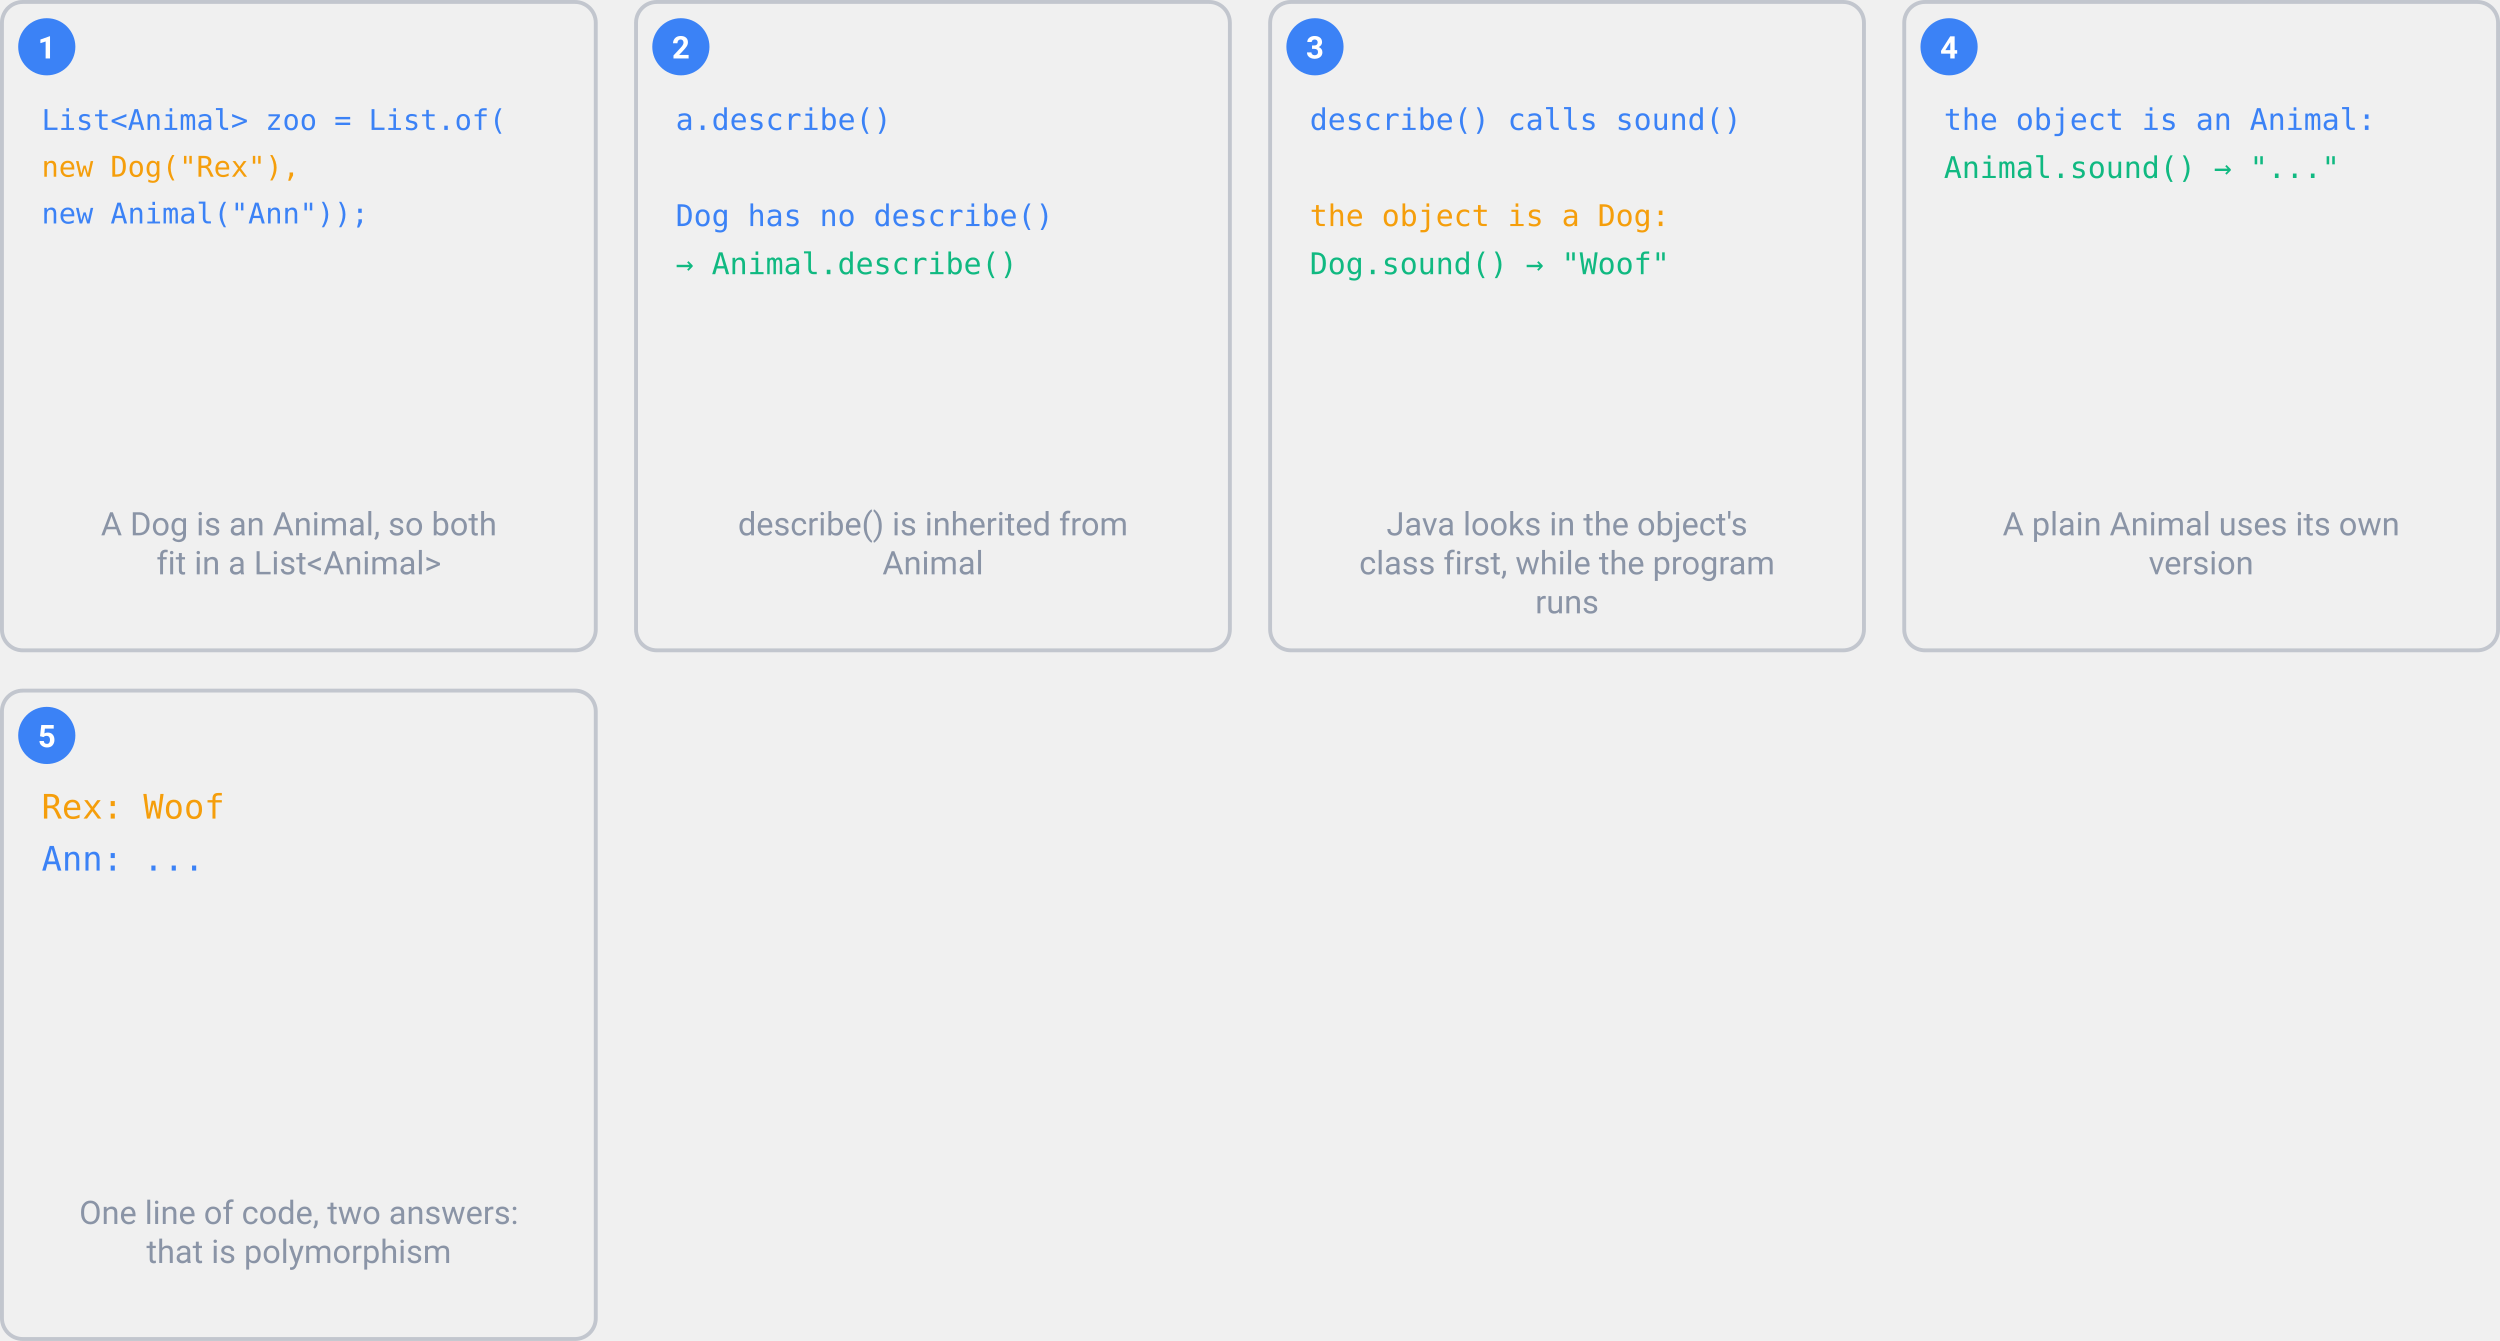
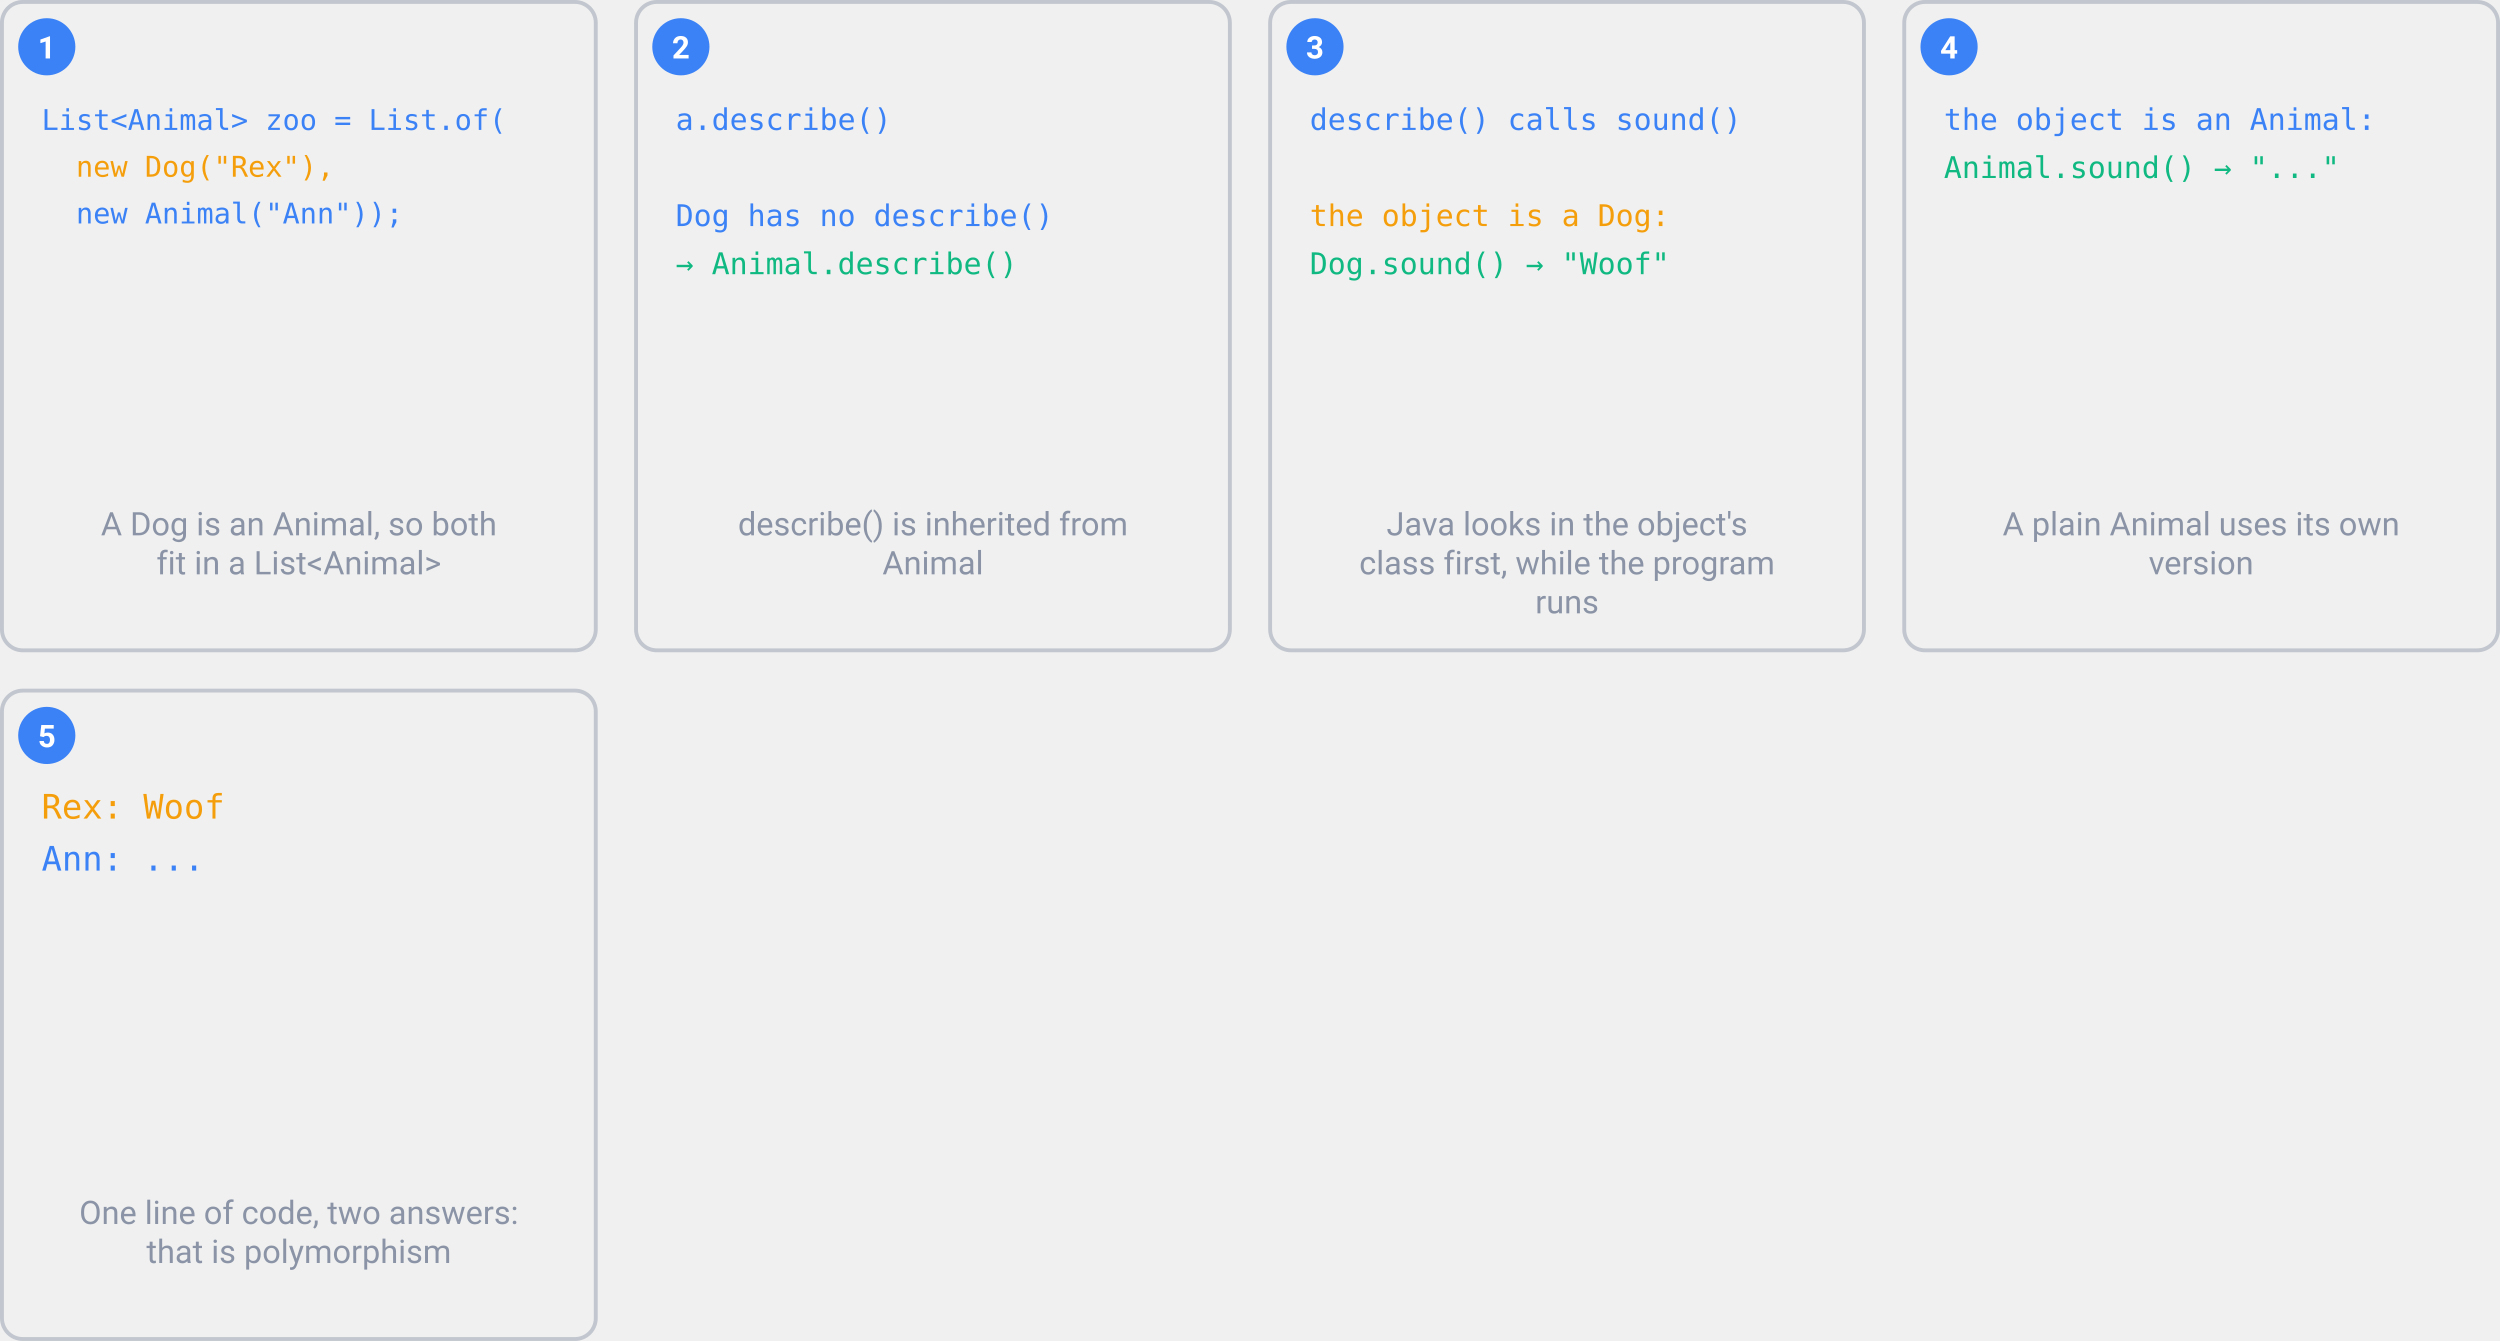
<svg xmlns="http://www.w3.org/2000/svg" viewBox="0 0 962 516" role="img" aria-label="A List&lt;Animal&gt; holds a Dog and an Animal; describe() is inherited from Animal and calls sound(), and Java runs the version of each object's own class: Woof for the Dog, ... for the Animal">
  <g transform="translate(0 0)">
    <rect x="0.75" y="0.75" width="228.5" height="249.5" rx="8" fill="none" stroke="#8a94a6" stroke-opacity="0.45" stroke-width="1.5" />
    <circle cx="18" cy="18" r="11" fill="#3b82f6" />
    <text x="18" y="22.5" fill="#ffffff" font-size="12" font-weight="700" text-anchor="middle" font-family="-apple-system, 'Segoe UI', Roboto, sans-serif">1</text>
    <text x="16" y="50" fill="#3b82f6" font-size="11" text-anchor="start" font-family="ui-monospace, Menlo, Consolas, monospace">List&lt;Animal&gt; zoo = List.of(</text>
-     <text x="16" y="68" fill="#f59e0b" font-size="11" text-anchor="start" font-family="ui-monospace, Menlo, Consolas, monospace">  new Dog("Rex"),</text>
-     <text x="16" y="86" fill="#3b82f6" font-size="11" text-anchor="start" font-family="ui-monospace, Menlo, Consolas, monospace">  new Animal("Ann"));</text>
+     <text x="16" y="68" fill="#f59e0b" font-size="11" text-anchor="start" font-family="ui-monospace, Menlo, Consolas, monospace" xml:space="preserve">  new Dog("Rex"),</text>
+     <text x="16" y="86" fill="#3b82f6" font-size="11" text-anchor="start" font-family="ui-monospace, Menlo, Consolas, monospace" xml:space="preserve">  new Animal("Ann"));</text>
    <text x="115.0" y="206" fill="#8a94a6" font-size="12.5" text-anchor="middle" font-family="-apple-system, 'Segoe UI', Roboto, sans-serif">A Dog is an Animal, so both</text>
    <text x="115.0" y="221" fill="#8a94a6" font-size="12.5" text-anchor="middle" font-family="-apple-system, 'Segoe UI', Roboto, sans-serif">fit in a List&lt;Animal&gt;</text>
  </g>
  <g transform="translate(244 0)">
    <rect x="0.75" y="0.75" width="228.5" height="249.5" rx="8" fill="none" stroke="#8a94a6" stroke-opacity="0.45" stroke-width="1.5" />
    <circle cx="18" cy="18" r="11" fill="#3b82f6" />
    <text x="18" y="22.5" fill="#ffffff" font-size="12" font-weight="700" text-anchor="middle" font-family="-apple-system, 'Segoe UI', Roboto, sans-serif">2</text>
    <text x="16" y="50.0" fill="#3b82f6" font-size="11.5" text-anchor="start" font-family="ui-monospace, Menlo, Consolas, monospace">a.describe()</text>
    <text x="16" y="68.5" fill="#3b82f6" font-size="11.5" text-anchor="start" font-family="ui-monospace, Menlo, Consolas, monospace" />
    <text x="16" y="87.0" fill="#3b82f6" font-size="11.5" text-anchor="start" font-family="ui-monospace, Menlo, Consolas, monospace">Dog has no describe()</text>
    <text x="16" y="105.5" fill="#10b981" font-size="11.5" text-anchor="start" font-family="ui-monospace, Menlo, Consolas, monospace">→ Animal.describe()</text>
    <text x="115.0" y="206" fill="#8a94a6" font-size="12.5" text-anchor="middle" font-family="-apple-system, 'Segoe UI', Roboto, sans-serif">describe() is inherited from</text>
    <text x="115.0" y="221" fill="#8a94a6" font-size="12.5" text-anchor="middle" font-family="-apple-system, 'Segoe UI', Roboto, sans-serif">Animal</text>
  </g>
  <g transform="translate(488 0)">
    <rect x="0.75" y="0.75" width="228.5" height="249.5" rx="8" fill="none" stroke="#8a94a6" stroke-opacity="0.45" stroke-width="1.5" />
    <circle cx="18" cy="18" r="11" fill="#3b82f6" />
    <text x="18" y="22.5" fill="#ffffff" font-size="12" font-weight="700" text-anchor="middle" font-family="-apple-system, 'Segoe UI', Roboto, sans-serif">3</text>
    <text x="16" y="50.0" fill="#3b82f6" font-size="11.5" text-anchor="start" font-family="ui-monospace, Menlo, Consolas, monospace">describe() calls sound()</text>
    <text x="16" y="68.5" fill="#3b82f6" font-size="11.5" text-anchor="start" font-family="ui-monospace, Menlo, Consolas, monospace" />
    <text x="16" y="87.0" fill="#f59e0b" font-size="11.5" text-anchor="start" font-family="ui-monospace, Menlo, Consolas, monospace">the object is a Dog:</text>
    <text x="16" y="105.5" fill="#10b981" font-size="11.5" text-anchor="start" font-family="ui-monospace, Menlo, Consolas, monospace">Dog.sound() → "Woof"</text>
    <text x="115.0" y="206" fill="#8a94a6" font-size="12.5" text-anchor="middle" font-family="-apple-system, 'Segoe UI', Roboto, sans-serif">Java looks in the object's</text>
    <text x="115.0" y="221" fill="#8a94a6" font-size="12.5" text-anchor="middle" font-family="-apple-system, 'Segoe UI', Roboto, sans-serif">class first, while the program</text>
    <text x="115.0" y="236" fill="#8a94a6" font-size="12.5" text-anchor="middle" font-family="-apple-system, 'Segoe UI', Roboto, sans-serif">runs</text>
  </g>
  <g transform="translate(732 0)">
    <rect x="0.75" y="0.75" width="228.5" height="249.5" rx="8" fill="none" stroke="#8a94a6" stroke-opacity="0.45" stroke-width="1.5" />
    <circle cx="18" cy="18" r="11" fill="#3b82f6" />
    <text x="18" y="22.5" fill="#ffffff" font-size="12" font-weight="700" text-anchor="middle" font-family="-apple-system, 'Segoe UI', Roboto, sans-serif">4</text>
    <text x="16" y="50.0" fill="#3b82f6" font-size="11.5" text-anchor="start" font-family="ui-monospace, Menlo, Consolas, monospace">the object is an Animal:</text>
    <text x="16" y="68.5" fill="#10b981" font-size="11.5" text-anchor="start" font-family="ui-monospace, Menlo, Consolas, monospace">Animal.sound() → "..."</text>
    <text x="115.0" y="206" fill="#8a94a6" font-size="12.5" text-anchor="middle" font-family="-apple-system, 'Segoe UI', Roboto, sans-serif">A plain Animal uses its own</text>
    <text x="115.0" y="221" fill="#8a94a6" font-size="12.5" text-anchor="middle" font-family="-apple-system, 'Segoe UI', Roboto, sans-serif">version</text>
  </g>
  <g transform="translate(0 265)">
    <rect x="0.75" y="0.75" width="228.5" height="249.5" rx="8" fill="none" stroke="#8a94a6" stroke-opacity="0.45" stroke-width="1.5" />
    <circle cx="18" cy="18" r="11" fill="#3b82f6" />
    <text x="18" y="22.5" fill="#ffffff" font-size="12" font-weight="700" text-anchor="middle" font-family="-apple-system, 'Segoe UI', Roboto, sans-serif">5</text>
    <text x="16" y="50" fill="#f59e0b" font-size="13" text-anchor="start" font-family="ui-monospace, Menlo, Consolas, monospace">Rex: Woof</text>
    <text x="16" y="70" fill="#3b82f6" font-size="13" text-anchor="start" font-family="ui-monospace, Menlo, Consolas, monospace">Ann: ...</text>
    <text x="115.0" y="206" fill="#8a94a6" font-size="12.5" text-anchor="middle" font-family="-apple-system, 'Segoe UI', Roboto, sans-serif">One line of code, two answers:</text>
    <text x="115.0" y="221" fill="#8a94a6" font-size="12.5" text-anchor="middle" font-family="-apple-system, 'Segoe UI', Roboto, sans-serif">that is polymorphism</text>
  </g>
</svg>
